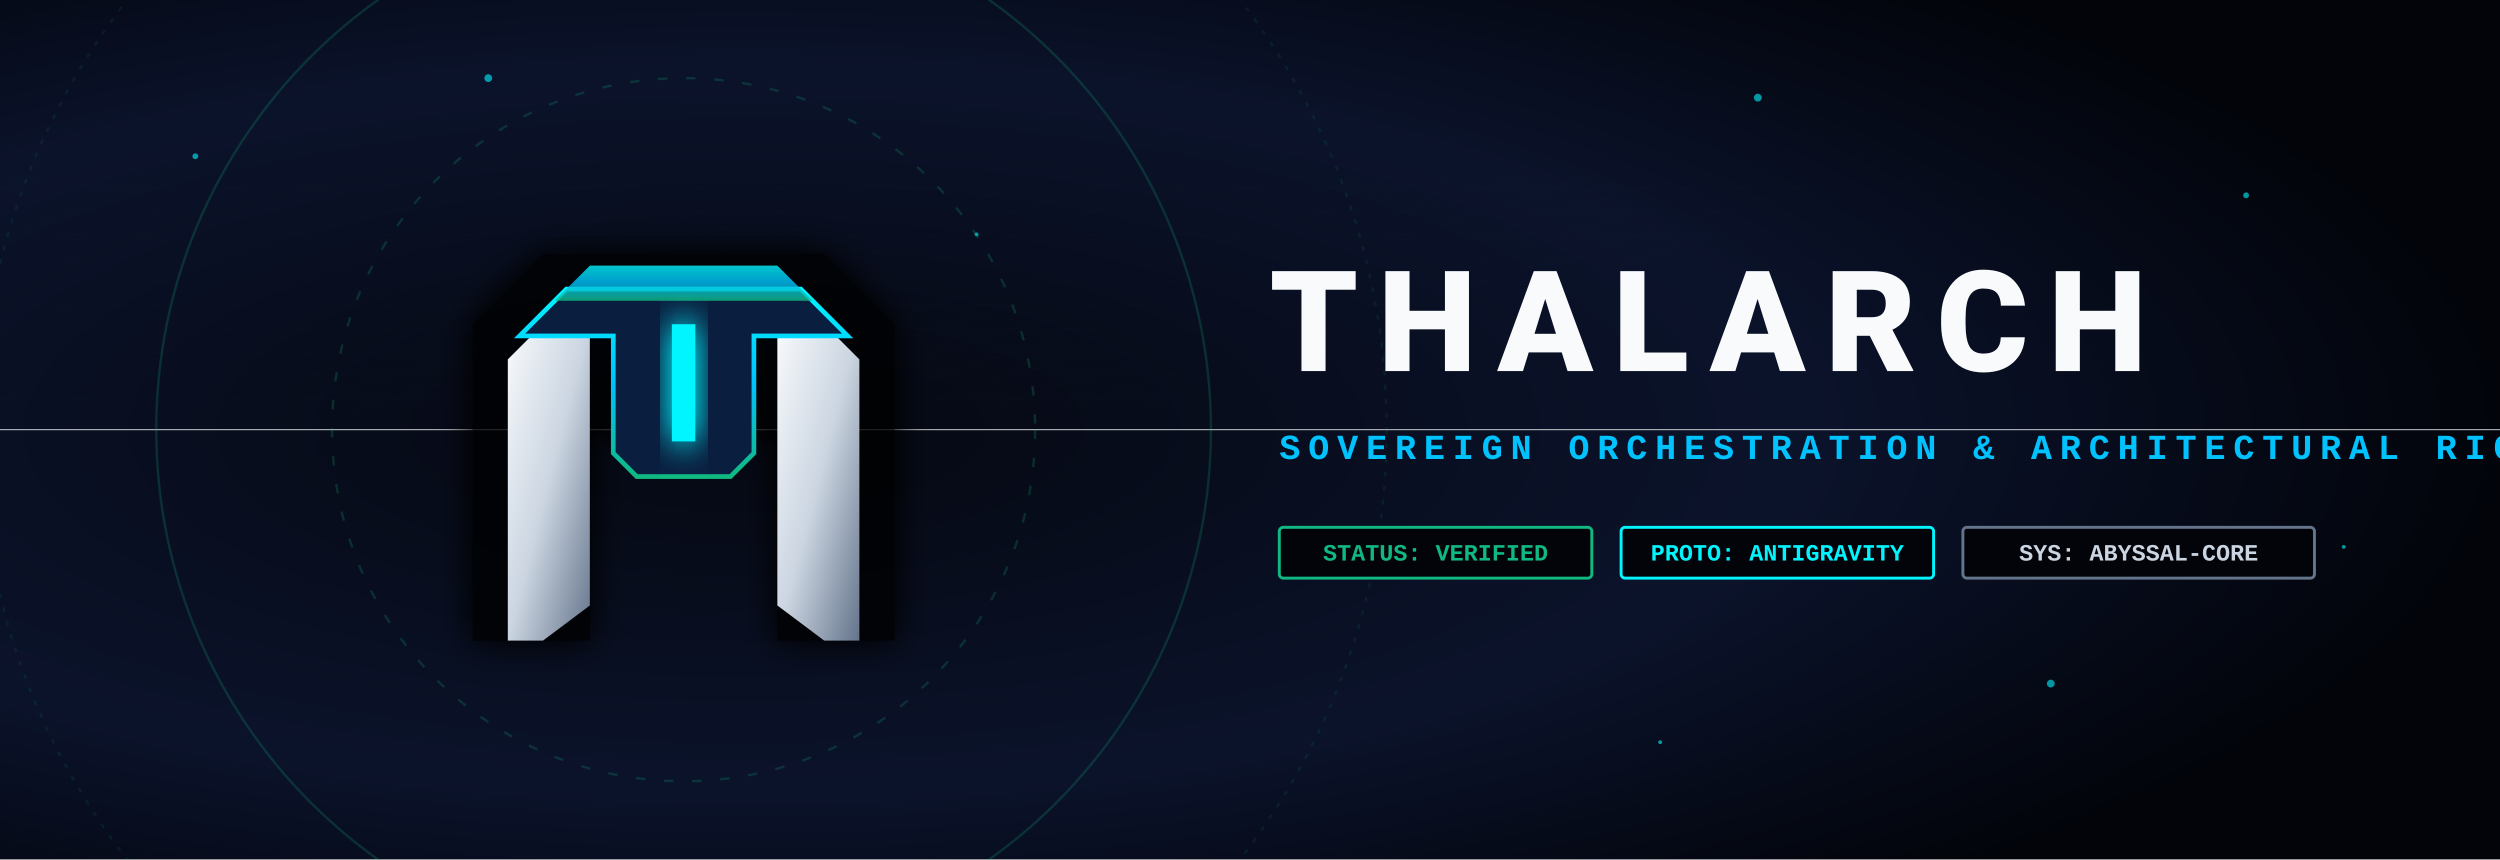
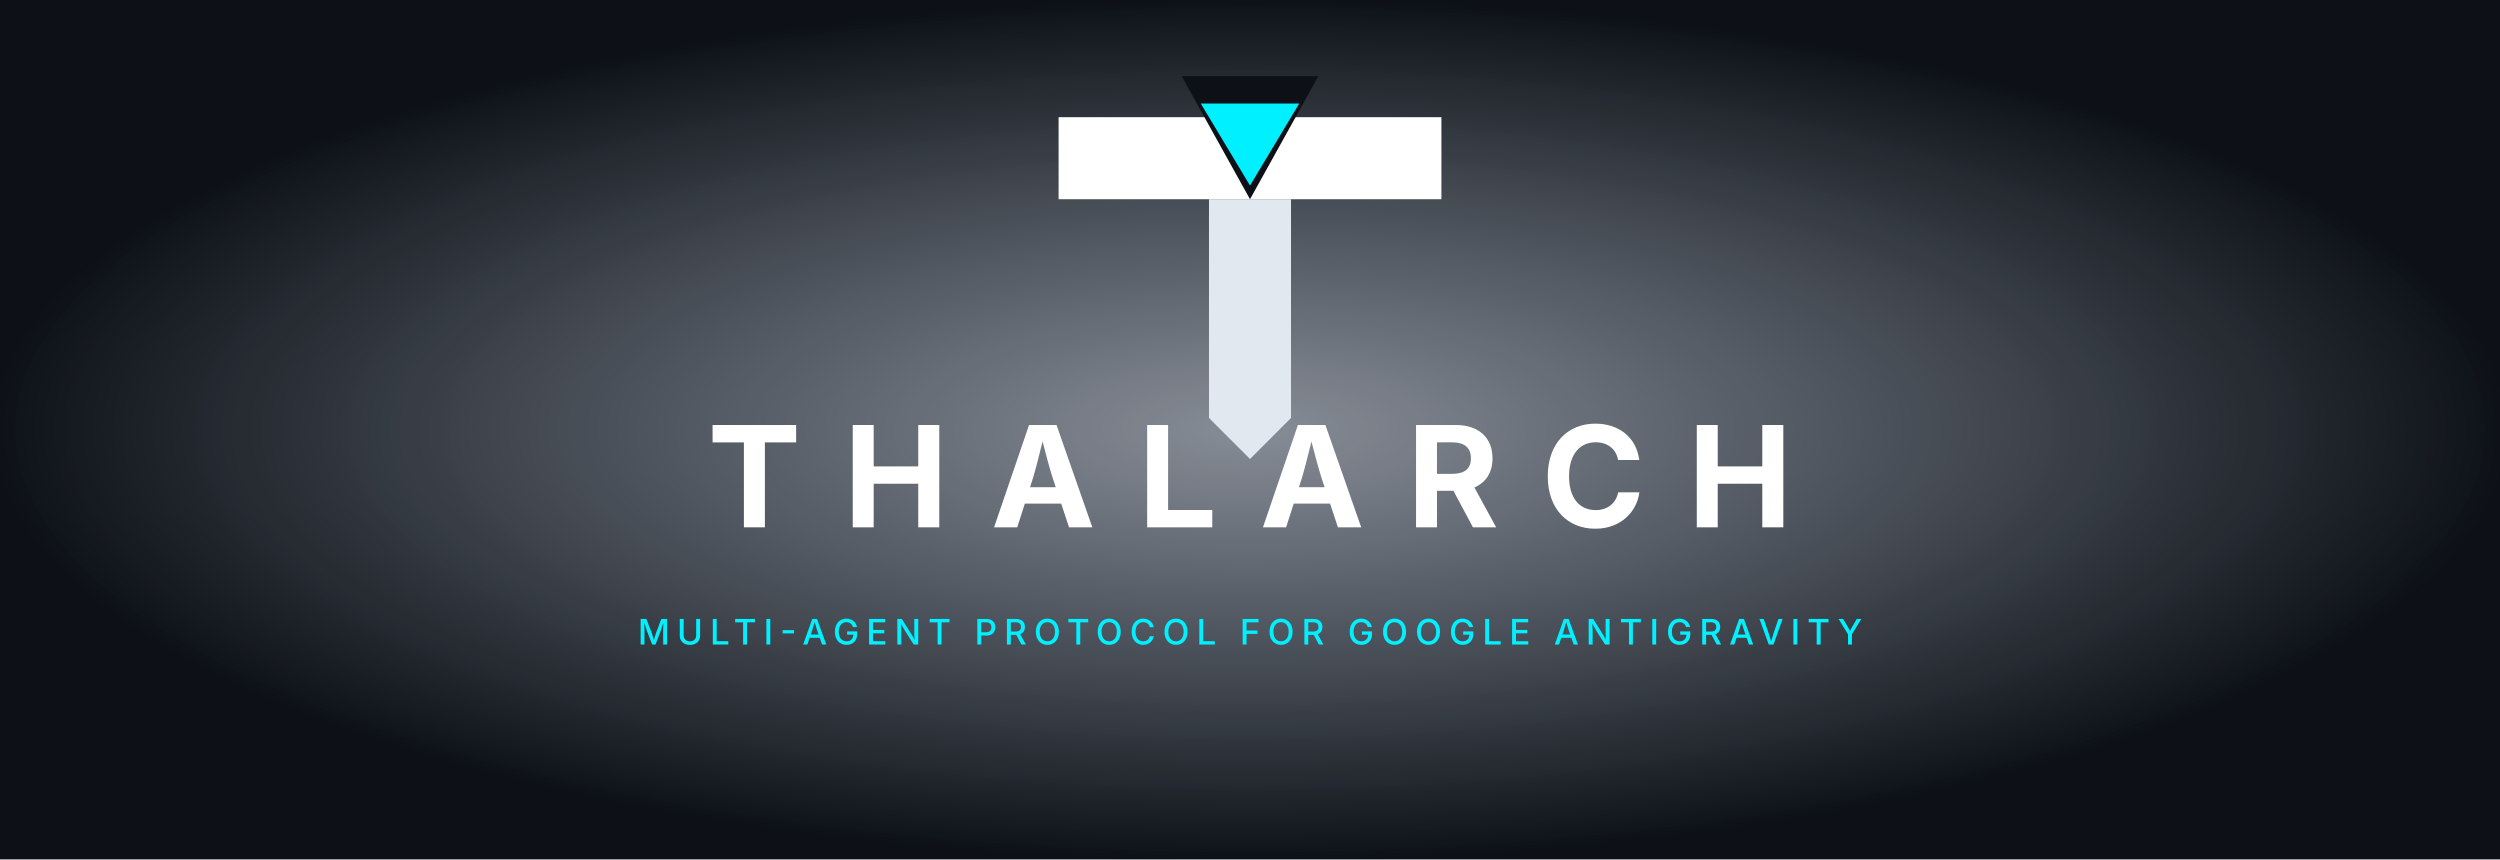
<svg xmlns="http://www.w3.org/2000/svg" viewBox="0 0 1280 440" width="1280" height="440">
  <defs>
-     <radialGradient id="bg-grad-banner" cx="30%" cy="50%" r="70%" fx="30%" fy="50%">
-       <stop offset="0%" stop-color="#050811" />
-       <stop offset="60%" stop-color="#0B132B" />
-       <stop offset="100%" stop-color="#02040A" />
+     <radialGradient id="bgGrad" cx="50%" cy="50%" r="50%" fx="50%" fy="50%">
+       <stop offset="0%" stop-color="#1E293B" stop-opacity="0.5" />
+       <stop offset="100%" stop-color="#0D1117" stop-opacity="1" />
    </radialGradient>
-     <filter id="glow-heavy" x="-50%" y="-50%" width="200%" height="200%">
-       <feGaussianBlur stdDeviation="15" result="blur" />
-       <feComponentTransfer in="blur" result="glow">
-         <feFuncA type="linear" slope="1.5" />
-       </feComponentTransfer>
-       <feMerge>
-         <feMergeNode in="glow" />
-         <feMergeNode in="SourceGraphic" />
-       </feMerge>
-     </filter>
-     <linearGradient id="metal-grad" x1="0%" y1="0%" x2="100%" y2="100%">
-       <stop offset="0%" stop-color="#F8FAFC" />
-       <stop offset="50%" stop-color="#CBD5E1" />
-       <stop offset="100%" stop-color="#64748B" />
-     </linearGradient>
-     <linearGradient id="cyan-grad" x1="0%" y1="0%" x2="0%" y2="100%">
-       <stop offset="0%" stop-color="#00F5FF" />
-       <stop offset="50%" stop-color="#00C2FF" />
-       <stop offset="100%" stop-color="#10B981" />
-     </linearGradient>
-     <pattern id="grid-floor" width="40" height="40" patternUnits="userSpaceOnUse">
-       <path d="M 40 0 L 0 0 0 40" fill="none" stroke="#10B981" stroke-width="0.5" stroke-opacity="0.2" />
-     </pattern>
  </defs>
-   <rect width="1280" height="440" fill="url(#bg-grad-banner)" />
-   <g opacity="0.3">
-     <rect width="1280" height="400" y="300" fill="url(#grid-floor)" transform="scale(1, 0.3) skewX(-45)" />
-   </g>
-   <g fill="#00F5FF" opacity="0.6">
-     <circle cx="100" cy="80" r="1.5" />
-     <circle cx="250" cy="40" r="2" />
-     <circle cx="500" cy="120" r="1" />
-     <circle cx="900" cy="50" r="2" />
-     <circle cx="1150" cy="100" r="1.5" />
-     <circle cx="850" cy="380" r="1" />
-     <circle cx="1050" cy="350" r="2" />
-     <circle cx="1200" cy="280" r="1" />
-   </g>
-   <line x1="0" y1="220" x2="1280" y2="220" stroke="#00F5FF" stroke-opacity="0.4" stroke-width="2" filter="url(#glow-heavy)" />
-   <line x1="0" y1="220" x2="1280" y2="220" stroke="#FFFFFF" stroke-opacity="0.8" stroke-width="0.5" />
-   <g transform="translate(350, 220) scale(0.6)">
-     <g stroke="#10B981" stroke-opacity="0.2" stroke-width="2" fill="none">
-       <circle cx="0" cy="0" r="300" stroke-dasharray="8,16" />
-       <circle cx="0" cy="0" r="450" />
-       <circle cx="0" cy="0" r="600" stroke-dasharray="4,8" stroke-opacity="0.1" />
+   <rect width="1280" height="440" fill="url(#bgGrad)" />
+   <g transform="translate(640, 190)">
+     <g transform="translate(0, -60) scale(1.4)">
+       <path d="M -70 -50 L 70 -50 L 70 -20 L -70 -20 Z" fill="#FFFFFF" />
+       <path d="M -15 -20 L 15 -20 L 15 60 L 0 75 L -15 60 Z" fill="#E2E8F0" />
+       <path d="M -25 -65 L 25 -65 L 0 -20 Z" fill="#0D1117" />
+       <path d="M -18 -55 L 18 -55 L 0 -25 Z" fill="#00F0FF" />
    </g>
-     <path d="M-120 -150 L120 -150 L180 -90 L180 180 L80 180 L80 0 L-80 0 L-80 180 L-180 180 L-180 -90 Z" fill="#000000" opacity="0.8" filter="url(#glow-heavy)" />
-     <path d="M-150 -60 L-120 -90 L-80 -90 L-80 150 L-120 180 L-150 180 Z" fill="url(#metal-grad)" />
-     <path d="M150 -60 L120 -90 L80 -90 L80 150 L120 180 L150 180 Z" fill="url(#metal-grad)" />
-     <path d="M-100 -120 L100 -120 L140 -80 L60 -80 L60 20 L40 40 L-40 40 L-60 20 L-60 -80 L-140 -80 Z" fill="#0A1E3F" stroke="url(#cyan-grad)" stroke-width="4" />
-     <path d="M-10 -90 L10 -90 L10 10 L-10 10 Z" fill="#00F5FF" filter="url(#glow-heavy)" />
-     <path d="M-80 -140 L80 -140 L110 -110 L-110 -110 Z" fill="url(#cyan-grad)" opacity="0.8" />
-   </g>
-   <g transform="translate(650, 190)">
-     <text x="0" y="0" font-family="'Segoe UI', Roboto, Helvetica, sans-serif" font-weight="900" font-size="72" fill="#F8FAFC" letter-spacing="10">THALARCH</text>
-     <text x="5" y="45" font-family="'Courier New', Courier, monospace" font-weight="bold" font-size="18" fill="#00C2FF" letter-spacing="4">SOVEREIGN ORCHESTRATION &amp; ARCHITECTURAL RIGOR</text>
-     <g font-family="'Courier New', Courier, monospace" font-weight="bold" font-size="12" fill="#10B981" transform="translate(5, 80)">
-       <rect x="0" y="0" width="160" height="26" fill="#02040A" stroke="#10B981" stroke-width="1.5" rx="2" />
-       <text x="80" y="17" text-anchor="middle">STATUS: VERIFIED</text>
-       <rect x="175" y="0" width="160" height="26" fill="#02040A" stroke="#00F5FF" stroke-width="1.5" rx="2" />
-       <text x="255" y="17" text-anchor="middle" fill="#00F5FF">PROTO: ANTIGRAVITY</text>
-       <rect x="350" y="0" width="180" height="26" fill="#02040A" stroke="#64748B" stroke-width="1.5" rx="2" />
-       <text x="440" y="17" text-anchor="middle" fill="#CBD5E1">SYS: ABYSSAL-CORE</text>
-     </g>
+     <text x="0" y="80" fill="#FFFFFF" font-family="Inter, -apple-system, sans-serif" font-size="72" font-weight="700" letter-spacing="0.3em" text-anchor="middle">THALARCH</text>
+     <text x="0" y="140" fill="#00F0FF" font-family="Inter, -apple-system, sans-serif" font-size="18" font-weight="500" letter-spacing="0.2em" text-anchor="middle">MULTI-AGENT PROTOCOL FOR GOOGLE ANTIGRAVITY</text>
  </g>
</svg>
